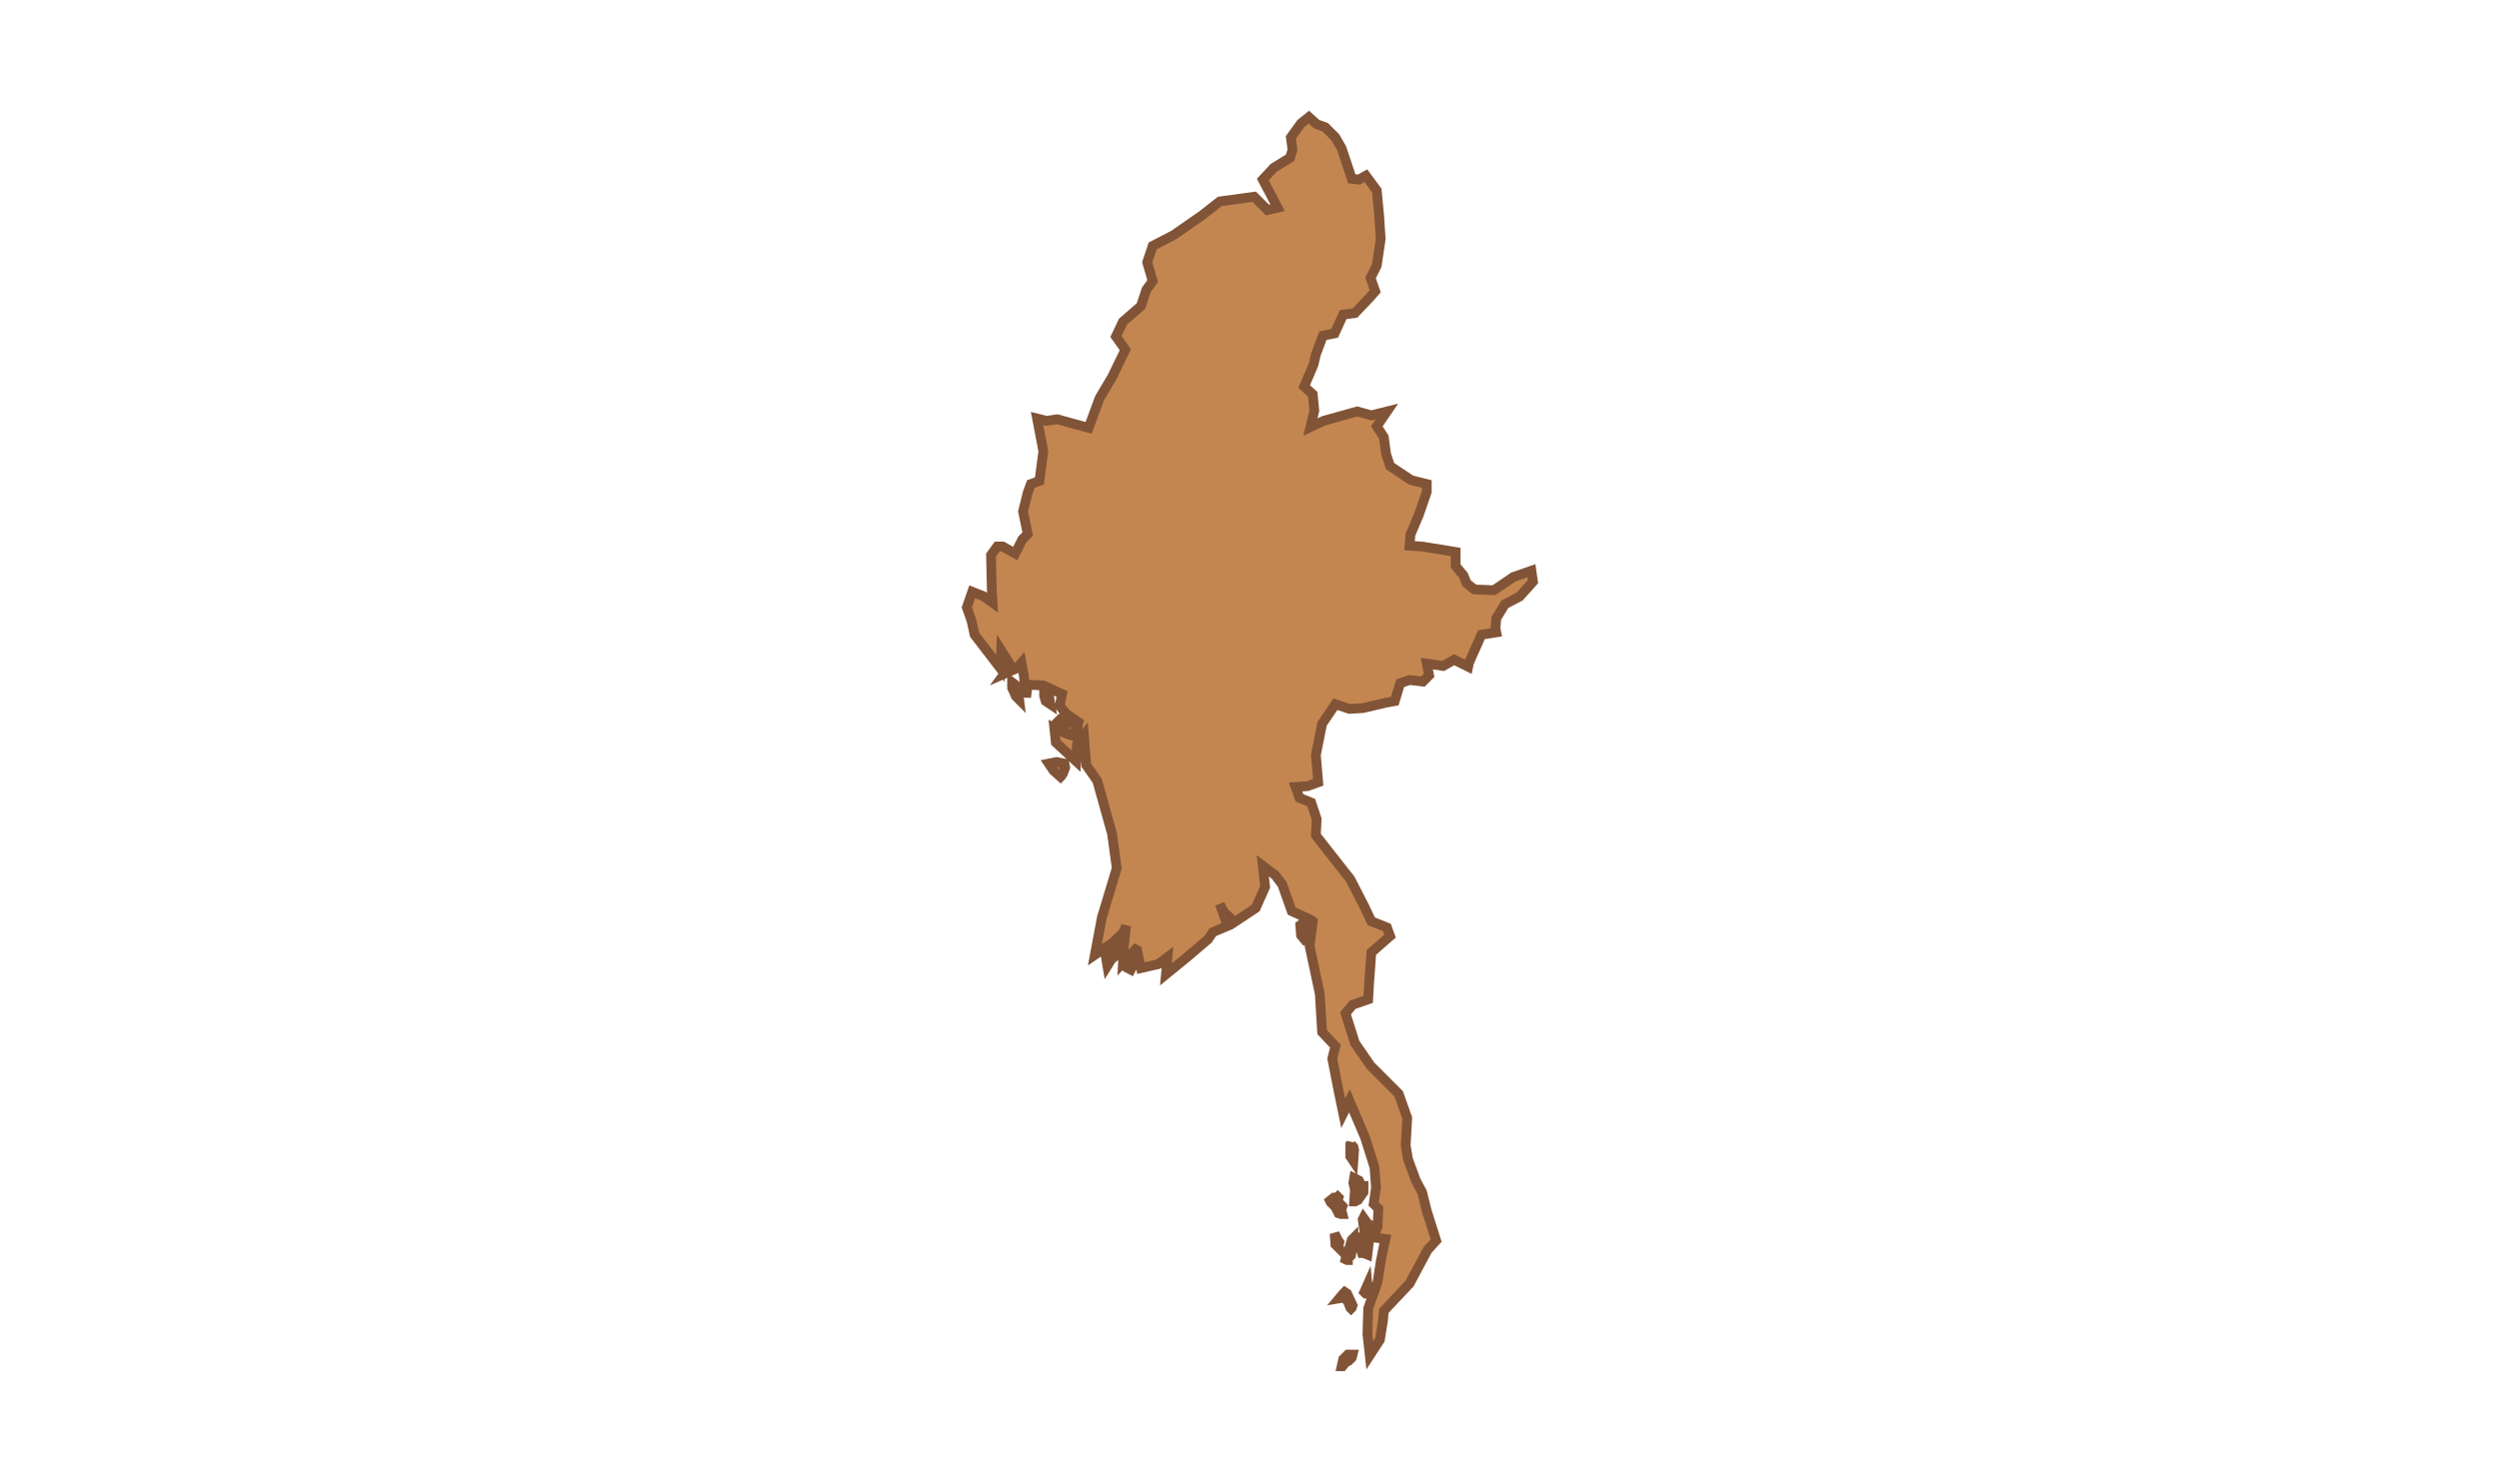
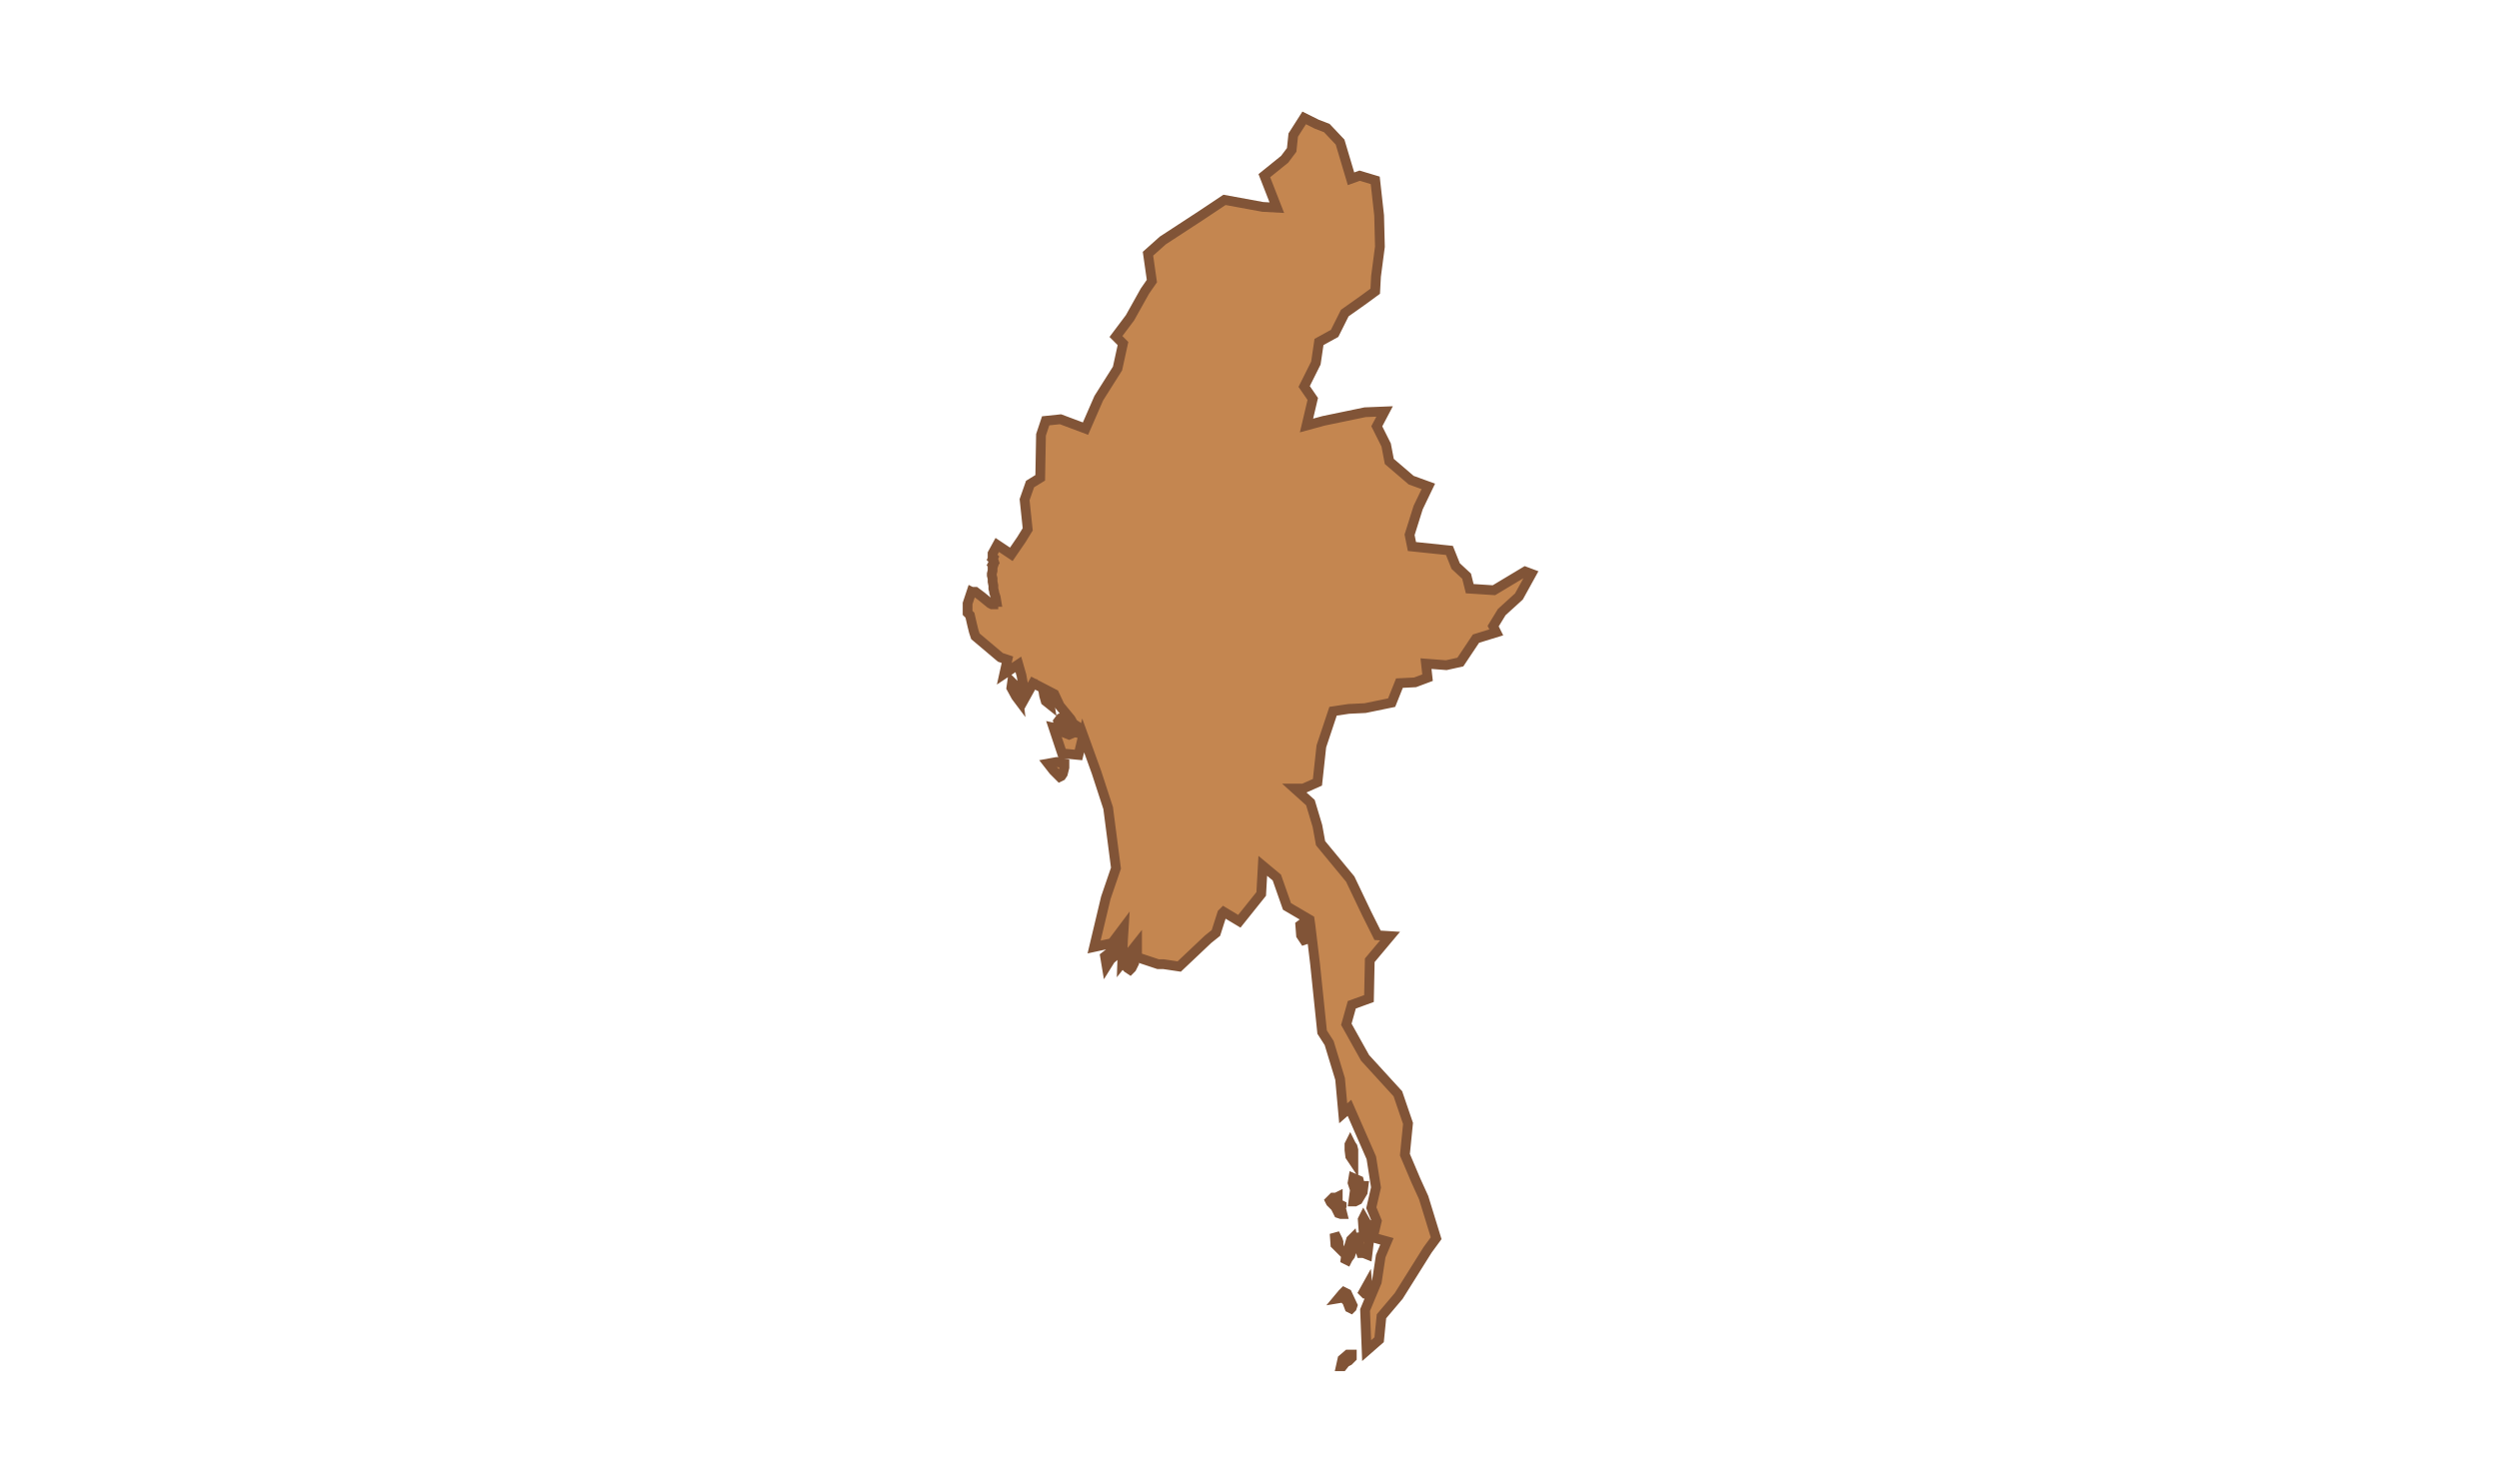
<svg xmlns="http://www.w3.org/2000/svg" viewBox="0 0 320 190">
-   <path d="M188.0 85.4L186.2 84.5L184.8 85.3L182.7 85.0L183.0 86.5L182.2 87.3L180.5 87.1L179.3 87.5L178.6 89.8L177.5 90.0L174.5 90.7L172.8 90.8L171.0 90.2L169.3 92.7L168.5 96.7L168.8 100.2L167.4 100.7L165.9 100.8L166.4 102.2L167.9 102.8L168.6 104.9L168.5 107.0L170.3 109.3L172.9 112.6L174.7 116.1L175.6 118.0L177.6 118.8L178.0 119.9L175.6 122.0L175.3 126.2L175.2 128.0L173.2 128.7L172.3 129.8L173.5 133.6L175.5 136.5L179.1 140.1L180.2 143.2L180.0 146.7L180.3 148.5L181.3 151.2L182.1 152.7L182.7 155.1L183.9 158.9L182.8 160.1L180.5 164.4L177.2 167.9L177.1 169.1L176.7 171.6L175.4 173.6L175.1 170.9L175.2 167.6L176.4 164.2L176.8 161.6L177.2 159.6L177.4 158.7L175.9 158.5L176.4 157.1L176.5 154.8L175.9 154.2L176.2 152.1L176.0 149.5L174.8 145.7L172.8 141.0L172.0 142.6L171.4 139.7L170.6 135.6L171.0 134.0L169.3 132.2L169.0 127.3L167.7 121.2L168.1 118.0L167.8 117.8L165.4 116.7L164.2 113.3L163.3 112.1L161.7 110.9L162.0 113.6L160.8 116.3L158.1 118.1L156.7 116.8L156.2 115.8L157.2 118.6L155.3 119.4L154.7 120.3L152.0 122.6L149.3 124.8L149.5 122.6L148.3 123.5L146.1 124.0L145.6 121.7L145.4 121.6L143.8 123.3L143.9 121.3L144.2 118.6L143.8 119.5L142.4 120.8L140.2 122.3L141.1 117.5L142.1 114.2L143.0 111.2L142.4 106.8L140.5 100.0L139.1 98.0L138.8 94.2L137.9 95.4L137.8 97.5L135.2 95.1L135.0 93.2L137.5 94.3L138.1 92.5L136.5 91.4L135.7 90.4L136.0 88.9L133.6 87.8L131.6 87.7L131.4 89.3L131.1 86.5L130.8 84.9L130.2 85.6L128.6 86.3L129.4 85.2L128.2 83.3L128.1 85.6L124.8 81.3L124.4 79.5L123.8 77.8L124.5 75.8L126.0 76.4L127.1 77.2L127.0 75.5L126.9 71.1L127.7 70.0L128.4 70.0L130.0 70.9L130.9 69.1L131.6 68.4L131.0 65.5L131.6 63.1L132.0 62.0L133.1 61.6L133.6 57.8L132.8 53.6L134.0 53.9L135.4 53.7L137.2 54.2L139.4 54.8L140.8 51.0L142.4 48.3L144.1 44.8L143.4 43.8L142.9 43.1L143.8 41.2L146.1 39.2L146.8 37.1L147.6 36.0L146.9 33.6L147.6 31.5L150.3 30.1L153.9 27.6L156.2 25.8L160.6 25.2L162.3 26.9L163.6 26.6L161.7 23.0L163.1 21.5L165.2 20.2L165.5 19.2L165.3 17.6L166.6 15.8L167.6 15.0L168.6 15.9L169.7 16.3L171.0 17.6L171.8 19.0L173.1 22.9L174.0 23.0L174.9 22.5L176.3 24.4L176.6 27.6L176.8 30.6L176.3 34.0L175.5 35.6L176.1 37.3L175.4 38.1L173.5 40.1L172.0 40.3L170.9 42.7L169.4 43.0L168.5 45.4L168.2 46.7L167.0 49.5L168.1 50.5L168.3 52.6L167.8 54.7L169.5 53.9L173.8 52.7L175.6 53.2L177.6 52.7L176.3 54.6L177.2 56.0L177.5 58.2L178.0 59.7L180.7 61.5L182.7 62.0L182.7 63.0L181.7 65.9L180.6 68.5L180.5 69.9L182.1 70.0L186.4 70.7L186.4 72.5L187.4 73.7L187.8 74.7L188.8 75.5L191.3 75.6L193.8 73.9L196.1 73.1L196.3 74.5L194.6 76.4L192.7 77.4L191.6 79.2L191.5 80.5L191.6 81.0L189.7 81.3L188.1 84.9L188.0 85.4ZM172.5 165.7L173.2 167.2L173.1 167.5L173.0 167.6L172.9 167.5L172.6 166.7L172.1 166.2L171.5 166.3L172.0 165.7L172.2 165.5L172.5 165.7ZM172.3 174.5L171.9 175.0L171.8 175.0L172.0 174.1L172.6 173.5L173.2 173.5L173.1 173.9L172.7 174.3L172.3 174.5ZM172.6 161.2L172.6 161.4L172.5 161.4L172.3 161.3L172.5 160.5L172.8 159.8L173.1 158.8L173.3 158.6L173.3 159.1L173.1 160.2L173.0 160.8L172.6 161.2ZM175.0 157.6L174.7 157.6L174.5 156.2L174.6 156.0L175.1 156.7L175.8 157.1L175.5 157.4L175.0 157.6ZM175.3 159.0L175.1 160.7L174.6 160.5L174.4 160.5L174.1 159.5L174.1 159.2L173.9 158.5L175.1 158.4L175.3 159.0ZM174.2 151.6L174.4 151.9L174.6 151.9L174.6 152.7L173.9 153.7L173.5 153.9L173.4 153.9L173.5 152.4L173.3 151.5L173.4 150.9L174.0 151.2L174.2 151.6ZM171.9 155.5L171.8 155.5L171.7 155.5L171.4 155.4L171.1 154.8L171.3 154.4L171.4 154.3L171.7 154.3L171.8 154.4L171.9 154.5L171.8 154.8L171.8 155.1L171.9 155.5ZM142.3 122.9L141.8 123.7L141.6 122.5L142.4 121.8L142.8 121.1L143.3 120.7L143.4 121.2L143.0 122.3L142.3 122.9ZM167.4 120.3L167.1 120.4L166.6 119.8L166.5 118.5L166.9 118.2L167.1 118.1L167.4 118.3L167.5 118.5L167.6 118.7L167.5 119.0L167.4 120.3ZM135.9 99.4L135.8 99.5L134.9 98.7L134.3 97.8L135.3 97.6L136.3 97.8L136.4 98.3L136.1 99.1L135.9 99.4ZM134.3 89.0L134.5 90.2L133.9 89.8L133.7 89.1L133.7 88.5L134.3 89.0ZM136.1 91.9L137.0 92.6L137.4 92.6L138.0 93.0L138.0 93.2L137.9 93.5L137.6 93.8L136.9 94.1L136.4 93.9L136.2 93.1L135.7 92.7L135.5 92.4L135.9 92.0L136.1 91.9ZM175.2 165.7L175.0 165.7L174.9 165.7L174.7 165.5L175.1 164.6L175.2 165.7ZM171.4 159.4L171.5 159.9L171.0 159.4L170.9 158.0L171.3 158.8L171.5 159.1L171.4 159.4ZM171.4 153.4L171.3 153.7L170.8 154.4L170.4 154.0L170.3 153.8L170.8 153.4L171.2 153.4L171.3 153.3L171.4 153.4ZM173.4 147.3L173.3 148.7L172.9 148.1L172.9 147.3L172.9 146.6L173.0 146.4L173.0 146.6L173.3 146.9L173.4 147.3ZM144.9 124.0L144.8 124.2L144.4 124.0L144.4 123.9L145.1 123.0L145.2 123.4L144.9 124.0ZM130.4 88.8L130.5 89.6L130.1 89.2L129.6 88.1L129.6 87.4L130.0 87.7L130.4 88.8Z" fill="#c48650" stroke="#815437" stroke-width="1.25" fill-rule="evenodd" vector-effect="non-scaling-stroke" />
+   <path d="M187.0 84.8L185.2 85.2L182.6 85.0L182.8 86.8L181.2 87.4L179.2 87.5L178.2 90.0L174.8 90.7L172.7 90.8L170.7 91.1L169.2 95.6L168.7 100.2L166.9 101.0L165.8 101.0L167.8 102.8L168.7 105.8L169.1 108.0L172.9 112.6L175.0 117.0L176.4 119.8L178.0 119.9L175.4 123.0L175.3 127.9L173.1 128.7L172.4 131.2L174.8 135.5L179.0 140.1L180.3 143.9L179.9 147.9L181.3 151.2L182.3 153.4L183.9 158.6L182.8 160.1L179.1 166.0L176.9 168.6L176.6 171.6L175.0 173.0L174.8 167.8L176.3 164.2L176.8 160.9L177.6 159.0L175.8 158.5L176.3 156.4L175.6 154.7L176.2 152.1L175.6 148.3L172.8 141.9L172.0 142.6L171.6 138.2L170.2 133.6L169.3 132.2L168.4 123.5L167.8 118.5L167.7 117.8L164.8 116.1L163.5 112.4L161.7 110.9L161.5 114.5L158.7 118.0L156.7 116.8L156.5 117.0L155.7 119.5L154.7 120.3L151.0 123.8L149.0 123.5L148.3 123.5L145.6 122.6L145.6 120.9L143.7 123.3L143.8 120.4L143.9 118.8L142.4 120.8L140.1 121.3L141.6 115.0L142.9 111.2L141.9 103.5L140.4 98.9L138.7 94.2L138.1 96.7L136.0 96.5L134.9 93.2L138.1 93.9L137.1 92.1L135.7 90.4L135.0 88.9L132.3 87.5L131.3 89.3L130.8 86.5L130.4 85.1L128.6 86.3L129.0 84.5L128.1 84.2L124.9 81.5L124.7 80.9L124.5 80.1L124.2 78.8L123.9 78.5L123.9 77.6L123.9 77.3L124.2 76.4L124.4 75.8L124.6 75.9L124.8 75.9L124.8 75.8L124.9 75.8L125.7 76.4L126.8 77.3L127.0 77.4L127.2 77.4L127.2 77.2L127.3 77.2L127.4 77.1L127.6 77.1L127.5 76.5L127.4 76.2L127.3 75.9L127.3 75.8L127.2 75.4L127.2 75.0L127.1 74.5L127.1 74.1L127.0 73.7L127.0 73.5L127.1 73.1L127.1 72.8L127.1 72.7L127.2 72.4L127.1 72.3L127.2 72.1L127.3 72.0L127.2 71.7L127.1 71.6L127.2 71.4L127.1 71.3L127.1 71.1L127.1 70.9L127.7 69.8L129.5 71.0L130.8 69.1L131.6 67.8L131.2 64.0L131.9 62.0L133.2 61.2L133.3 55.7L133.9 53.9L135.8 53.7L139.0 54.9L140.7 51.0L143.1 47.2L143.8 44.0L142.9 43.1L144.7 40.7L146.6 37.3L147.5 36.0L147.0 32.5L148.9 30.8L153.8 27.6L156.8 25.6L161.7 26.5L163.5 26.6L161.9 22.5L164.5 20.4L165.4 19.2L165.6 17.3L167.0 15.1L168.6 15.9L169.9 16.4L171.6 18.2L173.0 22.9L174.1 22.5L176.1 23.1L176.6 27.6L176.7 31.6L176.2 35.4L176.1 37.3L174.6 38.4L172.2 40.1L170.9 42.7L168.9 43.8L168.5 46.5L167.0 49.5L168.1 51.1L167.3 54.5L169.5 53.9L174.8 52.8L177.3 52.7L176.3 54.6L177.5 57.0L177.9 59.1L180.7 61.5L182.9 62.3L181.6 65.0L180.5 68.5L180.8 70.0L185.6 70.5L186.4 72.5L187.8 73.8L188.2 75.4L191.3 75.6L195.3 73.2L196.1 73.5L194.5 76.4L192.3 78.4L191.2 80.2L191.6 81.0L189.0 81.8L187.0 84.8ZM173.2 167.2L173.1 167.5L173.0 167.6L172.8 167.5L172.5 166.7L172.0 166.2L171.4 166.3L171.9 165.7L172.1 165.5L172.5 165.7L173.2 167.2ZM171.9 175.0L171.7 175.0L171.9 174.1L172.6 173.5L173.1 173.5L173.1 173.9L172.7 174.3L172.3 174.5L171.9 175.0ZM172.5 161.4L172.3 161.3L172.4 160.5L172.7 159.8L173.0 158.8L173.2 158.6L173.3 159.1L173.1 160.2L172.9 160.8L172.6 161.2L172.5 161.4ZM174.6 157.6L174.5 156.2L174.6 156.0L175.0 156.7L175.7 157.1L175.5 157.4L175.0 157.6L174.6 157.6ZM175.1 160.7L174.6 160.5L174.3 160.5L174.0 159.5L174.0 159.2L173.8 158.5L175.0 158.4L175.3 159.0L175.1 160.7ZM174.3 151.9L174.6 151.9L174.5 152.7L173.9 153.7L173.5 153.9L173.3 153.9L173.5 152.4L173.2 151.5L173.3 150.9L174.0 151.2L174.1 151.6L174.3 151.9ZM171.8 155.5L171.7 155.5L171.4 155.4L171.1 154.8L171.2 154.4L171.4 154.3L171.6 154.3L171.8 154.4L171.8 154.5L171.7 154.8L171.8 155.1L171.9 155.5L171.8 155.5ZM141.7 123.7L141.5 122.5L142.4 121.8L142.8 121.1L143.2 120.7L143.4 121.2L142.9 122.3L142.2 122.9L141.7 123.7ZM167.0 120.4L166.6 119.8L166.5 118.5L166.9 118.2L167.1 118.1L167.4 118.3L167.5 118.5L167.5 118.7L167.5 119.0L167.3 120.3L167.0 120.4ZM135.7 99.5L134.9 98.7L134.2 97.8L135.3 97.6L136.3 97.8L136.3 98.3L136.1 99.1L135.9 99.4L135.7 99.5ZM134.4 90.2L133.9 89.8L133.7 89.1L133.6 88.5L134.2 89.0L134.4 90.2ZM137.0 92.6L137.3 92.6L137.9 93.0L137.9 93.2L137.8 93.5L137.6 93.8L136.9 94.1L136.4 93.9L136.2 93.1L135.6 92.7L135.5 92.4L135.8 92.0L136.1 91.9L137.0 92.6ZM175.0 165.7L174.8 165.7L174.6 165.5L175.1 164.6L175.2 165.7L175.0 165.7ZM171.5 159.9L171.0 159.4L170.9 158.0L171.3 158.8L171.4 159.1L171.4 159.4L171.5 159.9ZM171.3 153.7L170.8 154.4L170.4 154.0L170.3 153.8L170.7 153.4L171.1 153.4L171.3 153.3L171.3 153.4L171.3 153.7ZM173.3 148.7L172.9 148.1L172.8 147.3L172.8 146.6L172.9 146.4L173.0 146.6L173.2 146.9L173.3 147.3L173.3 148.7ZM144.7 124.2L144.4 124.0L144.3 123.9L145.1 123.0L145.2 123.4L144.9 124.0L144.7 124.2ZM130.4 89.6L130.1 89.2L129.5 88.1L129.6 87.4L129.9 87.7L130.3 88.8L130.4 89.6Z" fill="#c48650" stroke="#815437" stroke-width="1.25" fill-rule="evenodd" vector-effect="non-scaling-stroke" />
</svg>
